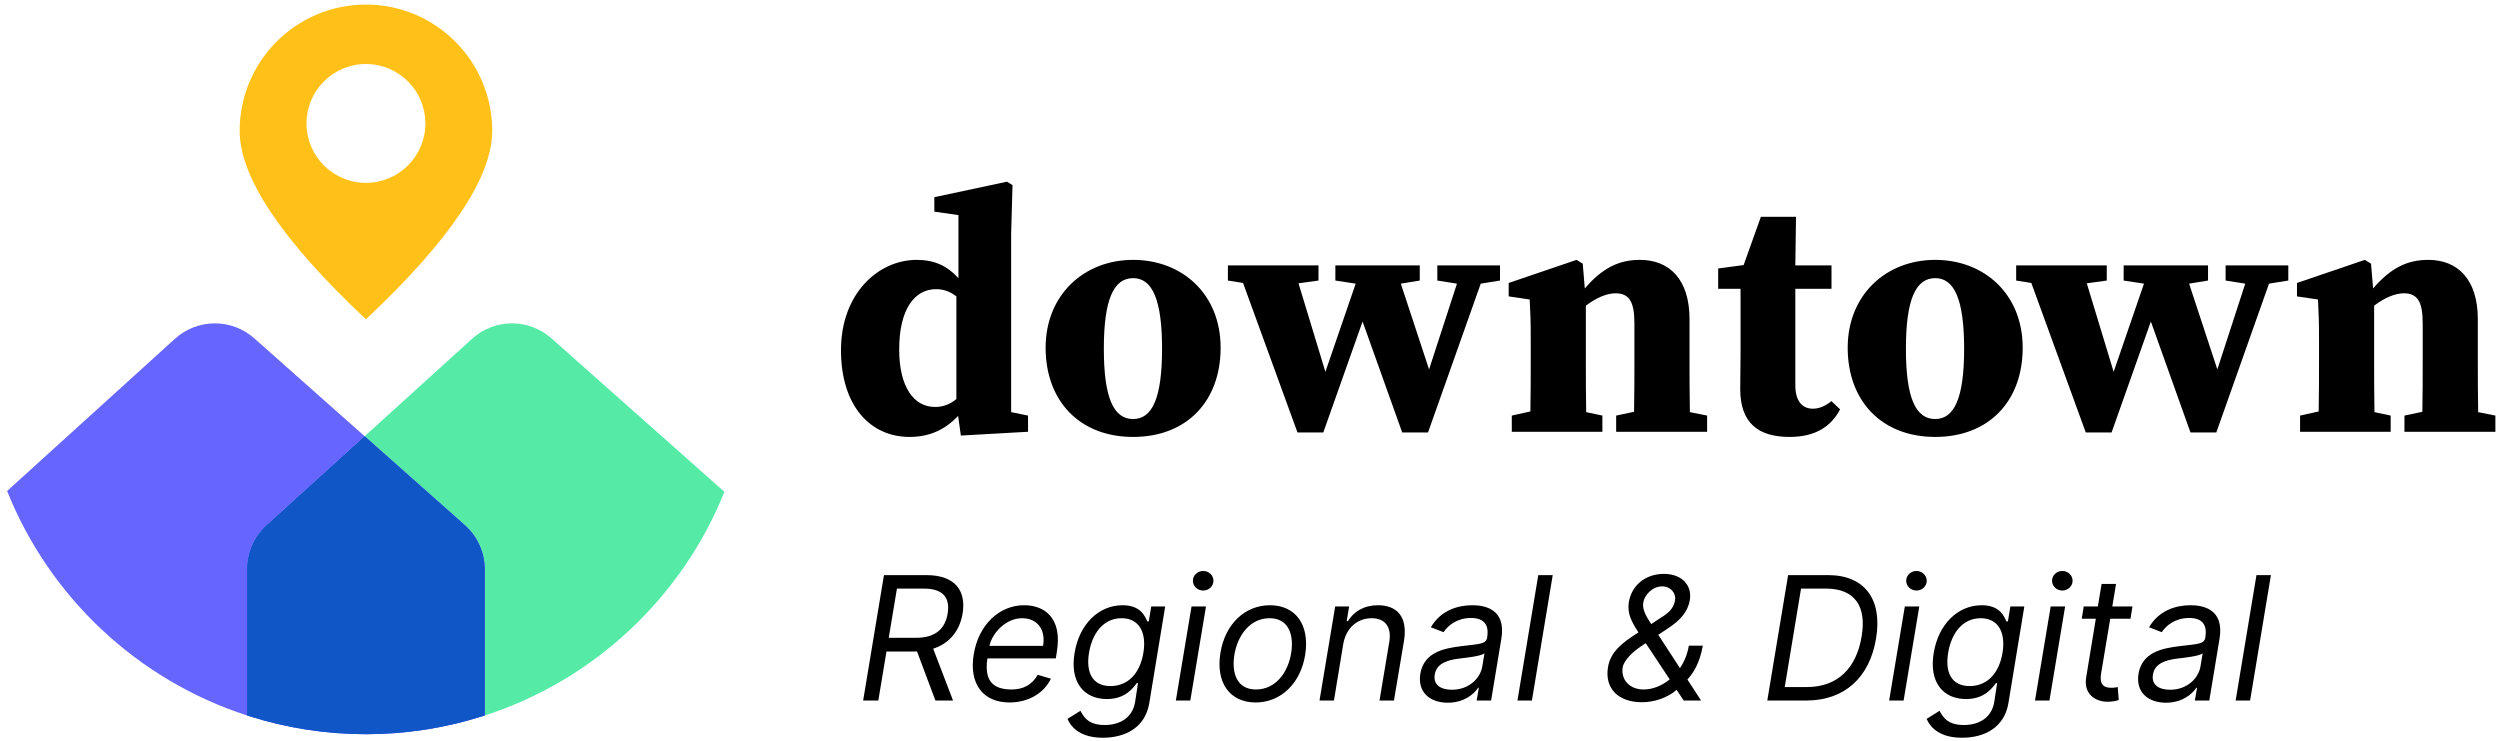
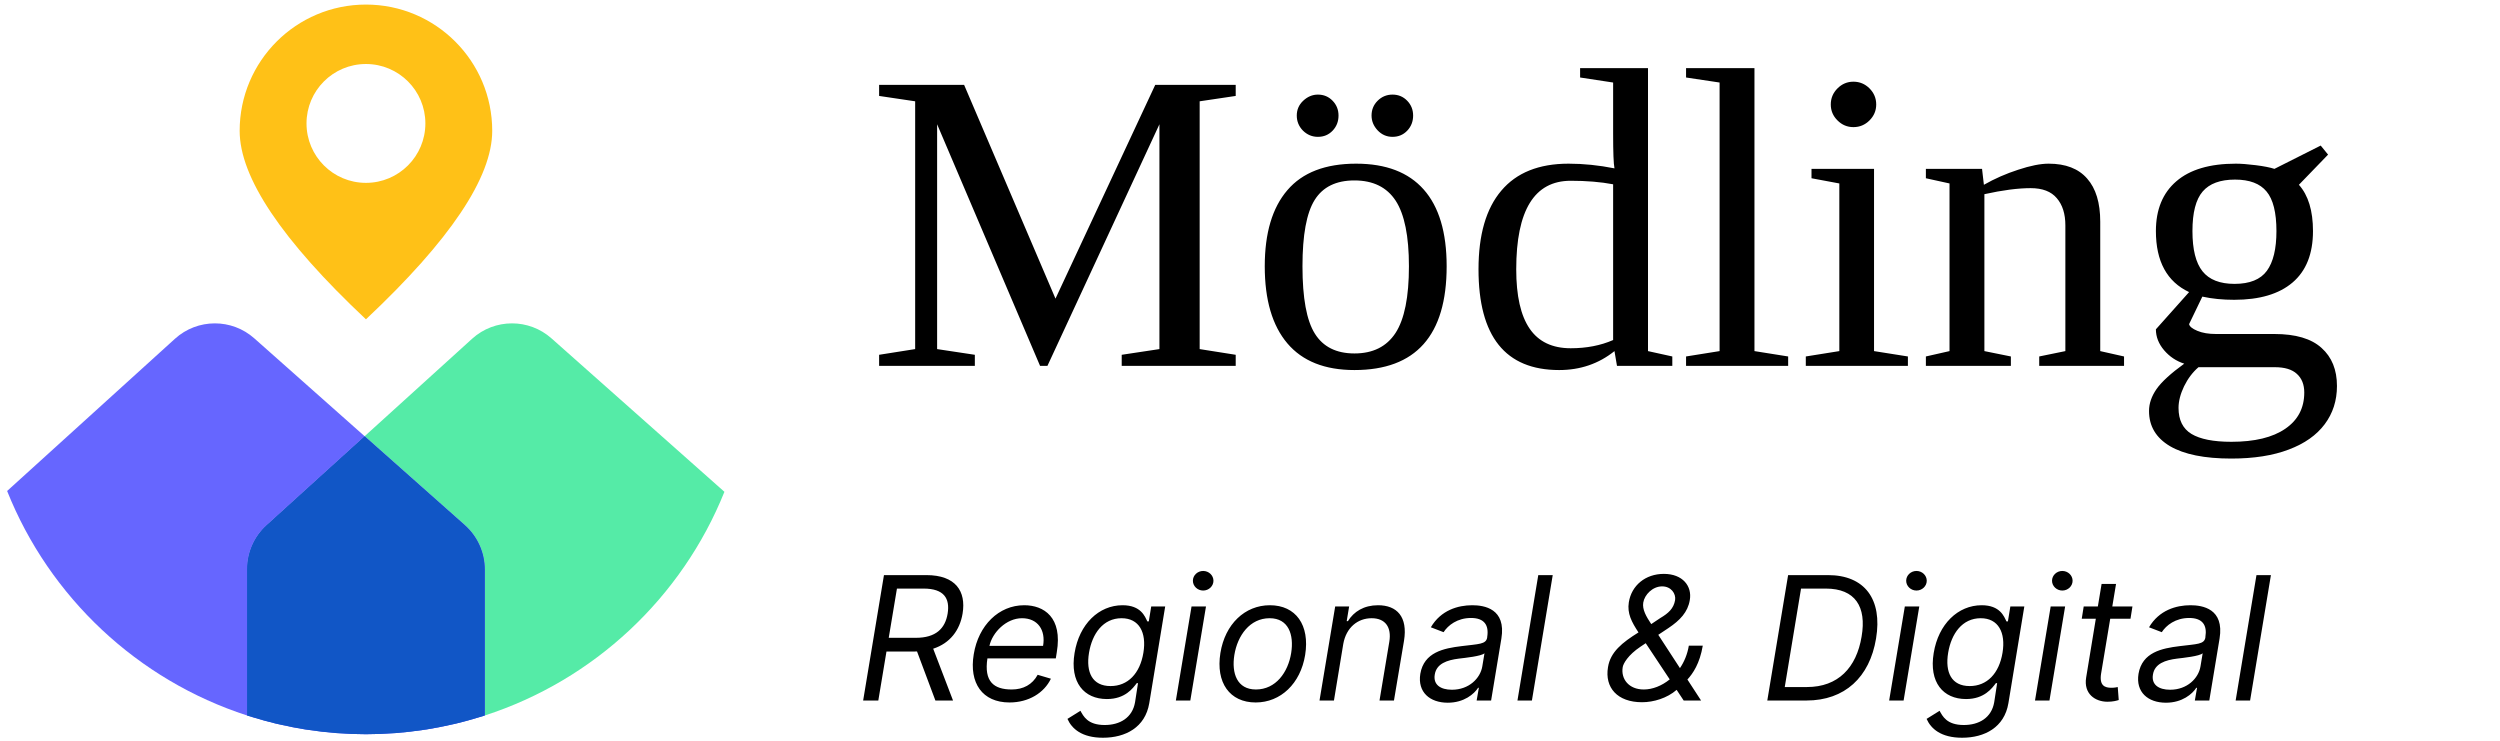
- <svg xmlns="http://www.w3.org/2000/svg" width="233" height="69" viewBox="0 0 233 69">
-   <g fill="none" fill-rule="evenodd">
-     <path fill="#000" d="M85.353 59.444C87.225 59.444 88.092 58.577 88.32 57.184 88.548 55.769 87.978 54.856 86.083 54.856L83.595 54.856 82.83 59.444 85.353 59.444zM82.385 53.6L86.334 53.6C89.073 53.6 90.055 55.107 89.713 57.184 89.456 58.725 88.554 59.946 86.973 60.46L88.822 65.288 87.179 65.288 85.467 60.716C85.369 60.722 85.273 60.722 85.17 60.722L82.619 60.722 81.859 65.288 80.445 65.288 82.385 53.6 82.385 53.6zM97.214 60.197C97.471 58.714 96.717 57.618 95.25 57.618 93.778 57.618 92.483 58.953 92.215 60.197L97.214 60.197zM90.754 60.973C91.193 58.28 93.088 56.408 95.456 56.408 97.288 56.408 99.045 57.526 98.492 60.791L98.401 61.362 92.027 61.362C91.701 63.507 92.603 64.26 94.292 64.26 95.37 64.26 96.215 63.804 96.711 62.891L97.944 63.256C97.311 64.58 95.872 65.47 94.086 65.47 91.558 65.47 90.303 63.667 90.754 60.973L90.754 60.973zM106.564 60.837C106.878 58.942 106.164 57.618 104.532 57.618 102.809 57.618 101.793 59.056 101.496 60.837 101.194 62.663 101.805 63.941 103.505 63.941 105.114 63.941 106.244 62.777 106.564 60.837zM99.487 67L100.697 66.247C100.971 66.731 101.348 67.571 102.957 67.571 104.361 67.571 105.536 66.909 105.787 65.448L106.062 63.667 105.947 63.667C105.582 64.146 104.869 65.151 103.162 65.151 101.034 65.151 99.693 63.598 100.15 60.859 100.589 58.166 102.409 56.408 104.623 56.408 106.336 56.408 106.712 57.458 106.929 57.915L107.067 57.915 107.294 56.522 108.596 56.522 107.111 65.539C106.735 67.798 104.886 68.757 102.797 68.757 100.828 68.757 99.893 67.919 99.487 67L99.487 67zM111.177 54.126C111.177 53.623 111.61 53.213 112.136 53.213 112.66 53.213 113.094 53.623 113.094 54.126 113.094 54.628 112.66 55.039 112.136 55.039 111.61 55.039 111.177 54.628 111.177 54.126zM111.051 56.522L112.398 56.522 110.937 65.288 109.59 65.288 111.051 56.522 111.051 56.522zM120.338 60.859C120.612 59.147 120.087 57.618 118.329 57.618 116.481 57.618 115.333 59.239 115.042 61.042 114.769 62.753 115.293 64.26 117.051 64.26 118.901 64.26 120.047 62.669 120.338 60.859zM113.741 60.859C114.175 58.166 116.024 56.408 118.353 56.408 120.772 56.408 122.09 58.257 121.64 61.042 121.205 63.713 119.357 65.47 117.028 65.47 114.609 65.47 113.296 63.622 113.741 60.859L113.741 60.859zM124.324 65.288L122.978 65.288 124.439 56.522 125.74 56.522 125.512 57.891 125.626 57.891C126.174 57.002 127.11 56.408 128.434 56.408 130.192 56.408 131.219 57.481 130.854 59.717L129.917 65.288 128.57 65.288 129.484 59.809C129.712 58.44 129.096 57.618 127.84 57.618 126.539 57.618 125.466 58.485 125.193 60.014L124.324 65.288M138.149 62.115L138.354 60.882C138.08 61.156 136.527 61.316 135.957 61.384 134.885 61.521 133.88 61.84 133.72 62.868 133.561 63.804 134.245 64.284 135.319 64.284 136.916 64.284 137.966 63.211 138.149 62.115zM132.373 62.799C132.716 60.791 134.542 60.425 136.208 60.22 137.829 60.014 138.491 60.06 138.606 59.422L138.606 59.376C138.788 58.257 138.331 57.595 137.099 57.595 135.82 57.595 134.953 58.28 134.542 58.919L133.355 58.463C134.291 56.865 135.889 56.408 137.213 56.408 138.331 56.408 140.386 56.727 139.929 59.512L138.971 65.288 137.623 65.288 137.829 64.1 137.761 64.1C137.396 64.672 136.459 65.493 134.93 65.493 133.264 65.493 132.1 64.511 132.373 62.799L132.373 62.799z" />
-     <polyline fill="#000" points="142.774 65.288 141.427 65.288 143.367 53.6 144.714 53.6 142.774 65.288" />
-     <path fill="#000" d="M154.75 57.595C155.481 57.161 155.984 56.727 156.12 55.928 156.211 55.335 155.755 54.65 154.91 54.65 154.02 54.65 153.273 55.426 153.152 56.157 153.044 56.807 153.432 57.464 153.895 58.166L154.75 57.595zM153.381 59.946L152.902 60.266C151.72 61.053 151.28 61.864 151.236 62.183 151.053 63.279 151.806 64.26 153.198 64.26 154.009 64.26 154.876 63.923 155.618 63.319L153.381 59.946zM149.865 62.183C150.088 60.768 151.184 59.889 152.707 58.942 152.069 57.971 151.641 57.173 151.806 56.134 152.057 54.559 153.358 53.486 155.07 53.486 156.828 53.486 157.718 54.628 157.489 55.928 157.307 57.048 156.571 57.818 155.504 58.531L154.551 59.165 156.571 62.269C156.971 61.681 157.267 60.973 157.399 60.174L158.699 60.174C158.42 61.84 157.78 62.771 157.267 63.331L158.54 65.288 156.919 65.288 156.263 64.294C155.372 65.071 154.111 65.448 153.038 65.448 150.733 65.448 149.546 64.078 149.865 62.183L149.865 62.183zM168.41 64.032C171.31 64.032 173.022 62.229 173.501 59.33 173.981 56.545 172.907 54.856 170.168 54.856L167.857 54.856 166.339 64.032 168.41 64.032zM164.712 65.288L166.652 53.6 170.373 53.6C173.775 53.6 175.464 55.838 174.848 59.512 174.254 63.119 171.926 65.288 168.364 65.288L164.712 65.288 164.712 65.288zM177.656 54.126C177.656 53.623 178.09 53.213 178.615 53.213 179.14 53.213 179.573 53.623 179.573 54.126 179.573 54.628 179.14 55.039 178.615 55.039 178.09 55.039 177.656 54.628 177.656 54.126zM177.53 56.522L178.877 56.522 177.416 65.288 176.069 65.288 177.53 56.522 177.53 56.522zM186.635 60.837C186.949 58.942 186.236 57.618 184.604 57.618 182.88 57.618 181.864 59.056 181.568 60.837 181.265 62.663 181.876 63.941 183.576 63.941 185.186 63.941 186.316 62.777 186.635 60.837zM179.559 67L180.769 66.247C181.042 66.731 181.419 67.571 183.028 67.571 184.433 67.571 185.608 66.909 185.86 65.448L186.133 63.667 186.019 63.667C185.653 64.146 184.941 65.151 183.234 65.151 181.106 65.151 179.764 63.598 180.221 60.859 180.66 58.166 182.481 56.408 184.694 56.408 186.406 56.408 186.783 57.458 187 57.915L187.137 57.915 187.365 56.522 188.667 56.522 187.183 65.539C186.807 67.798 184.957 68.757 182.868 68.757 180.9 68.757 179.964 67.919 179.559 67L179.559 67zM191.249 54.126C191.249 53.623 191.683 53.213 192.208 53.213 192.733 53.213 193.166 53.623 193.166 54.126 193.166 54.628 192.733 55.039 192.208 55.039 191.683 55.039 191.249 54.628 191.249 54.126zM191.123 56.522L192.47 56.522 191.009 65.288 189.662 65.288 191.123 56.522 191.123 56.522zM198.562 57.664L196.673 57.664 195.822 62.777C195.64 63.919 196.188 64.1 196.781 64.1 197.078 64.1 197.26 64.055 197.374 64.032L197.466 65.242C197.26 65.31 196.918 65.402 196.416 65.402 195.275 65.402 194.179 64.672 194.43 63.142L195.331 57.664 194.019 57.664 194.201 56.522 195.52 56.522 195.868 54.423 197.215 54.423 196.866 56.522 198.744 56.522 198.562 57.664M205.084 62.115L205.289 60.882C205.016 61.156 203.463 61.316 202.893 61.384 201.82 61.521 200.816 61.84 200.655 62.868 200.496 63.804 201.181 64.284 202.254 64.284 203.852 64.284 204.902 63.211 205.084 62.115zM199.309 62.799C199.652 60.791 201.478 60.425 203.144 60.22 204.765 60.014 205.427 60.06 205.541 59.422L205.541 59.376C205.724 58.257 205.267 57.595 204.034 57.595 202.756 57.595 201.889 58.28 201.478 58.919L200.29 58.463C201.227 56.865 202.824 56.408 204.149 56.408 205.267 56.408 207.321 56.727 206.864 59.512L205.906 65.288 204.559 65.288 204.765 64.1 204.696 64.1C204.331 64.672 203.395 65.493 201.865 65.493 200.199 65.493 199.035 64.511 199.309 62.799L199.309 62.799z" />
-     <polyline fill="#000" points="209.709 65.288 208.362 65.288 210.303 53.6 211.65 53.6 209.709 65.288" />
-     <path fill="#000" d="M87.144 37.929C87.914 37.929 88.557 37.673 89.135 37.191L89.135 27.624C88.557 27.174 87.946 26.95 87.24 26.95 85.281 26.95 83.805 28.748 83.805 32.568 83.805 36.099 85.186 37.929 87.144 37.929zM89.295 38.764C88.043 40.081 86.598 40.722 84.768 40.722 81.141 40.722 78.379 37.865 78.379 32.632 78.379 27.399 81.815 24.22 85.443 24.22 87.111 24.22 88.3 24.798 89.327 25.923L89.327 20.048 87.08 19.726 87.08 18.378 93.854 16.933 94.367 17.255 94.239 21.749 94.239 38.411 95.813 38.732 95.813 40.241 89.552 40.594 89.295 38.764 89.295 38.764zM108.304 32.504C108.304 27.945 107.405 25.923 105.608 25.923 103.777 25.923 102.878 27.945 102.878 32.504 102.878 37.062 103.777 39.053 105.608 39.053 107.405 39.053 108.304 37.062 108.304 32.504zM97.452 32.407C97.452 27.496 101.016 24.22 105.608 24.22 110.166 24.22 113.762 27.399 113.762 32.407 113.762 37.416 110.583 40.722 105.608 40.722 100.599 40.722 97.452 37.351 97.452 32.407L97.452 32.407z" />
-     <polyline fill="#000" points="133.959 24.734 139.802 24.734 139.802 26.147 138.004 26.436 133.092 40.305 130.685 40.305 126.992 29.967 123.332 40.305 120.925 40.305 115.852 26.372 114.44 26.147 114.44 24.734 122.883 24.734 122.883 26.147 121.021 26.404 123.526 34.655 126.35 26.436 124.456 26.147 124.456 24.734 132.321 24.734 132.321 26.147 130.556 26.436 133.189 34.43 135.789 26.436 133.959 26.147 133.959 24.734" />
-     <path fill="#000" d="M140.899 38.732L142.632 38.346C142.664 36.805 142.664 34.847 142.664 33.499L142.664 31.637C142.664 29.871 142.632 29.197 142.568 27.913L140.61 27.624 140.61 26.372 146.934 24.22 147.512 24.574 147.704 26.885C149.373 24.927 150.946 24.22 152.841 24.22 155.602 24.22 157.464 26.05 157.464 29.743L157.464 33.499C157.464 34.912 157.464 36.838 157.496 38.411L159.102 38.732 159.102 40.241 150.626 40.241 150.626 38.732 152.295 38.379C152.327 36.805 152.327 34.88 152.327 33.499L152.327 30.127C152.327 28.073 151.814 27.335 150.562 27.335 149.759 27.335 148.764 27.752 147.801 28.491L147.801 33.499C147.801 34.847 147.801 36.838 147.832 38.411L149.342 38.732 149.342 40.241 140.899 40.241 140.899 38.732M162.188 36.26C162.188 35.136 162.219 34.301 162.219 33.049L162.219 26.918 160.133 26.918 160.133 25.023 162.508 24.702 164.113 20.208 167.388 20.208 167.324 24.734 170.695 24.734 170.695 26.918 167.324 26.918 167.324 35.907C167.324 37.416 167.998 38.09 168.961 38.09 169.539 38.09 170.085 37.865 170.695 37.383L171.497 38.154C170.631 39.792 169.154 40.722 166.778 40.722 163.889 40.722 162.188 39.438 162.188 36.26M183.057 32.504C183.057 27.945 182.158 25.923 180.361 25.923 178.53 25.923 177.631 27.945 177.631 32.504 177.631 37.062 178.53 39.053 180.361 39.053 182.158 39.053 183.057 37.062 183.057 32.504zM172.205 32.407C172.205 27.496 175.77 24.22 180.361 24.22 184.919 24.22 188.515 27.399 188.515 32.407 188.515 37.416 185.336 40.722 180.361 40.722 175.352 40.722 172.205 37.351 172.205 32.407L172.205 32.407z" />
-     <polyline fill="#000" points="207.427 24.734 213.27 24.734 213.27 26.147 211.472 26.436 206.56 40.305 204.152 40.305 200.46 29.967 196.8 40.305 194.393 40.305 189.319 26.372 187.907 26.147 187.907 24.734 196.351 24.734 196.351 26.147 194.488 26.404 196.992 34.655 199.819 26.436 197.924 26.147 197.924 24.734 205.789 24.734 205.789 26.147 204.024 26.436 206.656 34.43 209.257 26.436 207.427 26.147 207.427 24.734" />
-     <path fill="#000" d="M214.367,38.732 L216.101,38.346 C216.133,36.805 216.133,34.847 216.133,33.499 L216.133,31.637 C216.133,29.871 216.101,29.197 216.036,27.913 L214.078,27.624 L214.078,26.372 L220.402,24.22 L220.981,24.574 L221.173,26.885 C222.842,24.927 224.415,24.22 226.31,24.22 C229.07,24.22 230.933,26.05 230.933,29.743 L230.933,33.499 C230.933,34.912 230.933,36.838 230.965,38.411 L232.57,38.732 L232.57,40.241 L224.095,40.241 L224.095,38.732 L225.764,38.379 C225.796,36.805 225.796,34.88 225.796,33.499 L225.796,30.127 C225.796,28.073 225.282,27.335 224.03,27.335 C223.228,27.335 222.233,27.752 221.27,28.491 L221.27,33.499 C221.27,34.847 221.27,36.838 221.301,38.411 L222.811,38.732 L222.811,40.241 L214.367,40.241 L214.367,38.732" />
-     <path fill="#FFC117" d="M34.106,29.76 L34.105,29.76 C26.259,22.384 22.336,16.529 22.336,12.196 C22.336,5.696 27.606,0.426 34.106,0.426 C40.606,0.426 45.875,5.696 45.875,12.196 C45.875,16.529 41.952,22.384 34.106,29.76 M34.106,5.965 C31.047,5.965 28.567,8.445 28.567,11.503 C28.567,14.562 31.047,17.043 34.106,17.043 C37.164,17.043 39.645,14.562 39.645,11.503 C39.645,8.445 37.164,5.965 34.106,5.965" />
-     <path fill="#66F" d="M23.028,66.683 C12.824,63.383 4.613,55.655 0.664,45.759 L16.305,31.574 C17.36,30.617 18.692,30.138 20.026,30.138 C21.339,30.138 22.652,30.603 23.701,31.534 L33.983,40.657 L24.846,48.945 C23.689,49.995 23.028,51.485 23.028,53.048 L23.028,66.683" />
-     <path fill="#55EBA7" d="M45.183,66.683 L45.183,53.085 C45.183,51.501 44.505,49.993 43.32,48.941 L33.983,40.657 L43.998,31.574 C45.053,30.617 46.386,30.138 47.719,30.138 C49.032,30.138 50.346,30.603 51.396,31.534 L67.516,45.837 C63.555,55.696 55.36,63.391 45.183,66.683" />
-     <path fill="#4D4DFF" d="M34.106,68.429 C33.191,68.429 32.283,68.391 31.386,68.324 L31.252,68.316 C30.411,68.251 29.582,68.149 28.759,68.026 C28.651,68.01 28.542,67.998 28.435,67.981 C27.674,67.861 26.925,67.709 26.181,67.542 C26.015,67.505 25.847,67.471 25.682,67.431 C24.982,67.263 24.292,67.068 23.609,66.86 C23.421,66.803 23.232,66.75 23.045,66.69 L23.028,66.683 L23.028,53.048 C23.028,51.485 23.689,49.995 24.846,48.945 L33.983,40.657 L43.32,48.941 C44.505,49.993 45.183,51.501 45.183,53.085 L45.183,66.683 L45.155,66.693 C44.964,66.755 44.77,66.809 44.576,66.868 C43.897,67.075 43.212,67.268 42.516,67.434 C42.349,67.475 42.178,67.508 42.01,67.546 C41.271,67.712 40.525,67.862 39.77,67.982 C39.659,68 39.547,68.012 39.437,68.028 C38.617,68.15 37.792,68.251 36.956,68.316 L36.816,68.325 C35.921,68.391 35.018,68.429 34.106,68.429" />
-     <path fill="#1156C6" d="M43.32,48.941 L33.983,40.657 L24.846,48.945 C23.689,49.995 23.028,51.485 23.028,53.048 L23.028,66.683 L23.045,66.69 C23.232,66.75 23.421,66.803 23.608,66.86 C24.292,67.068 24.982,67.263 25.682,67.431 C25.847,67.471 26.015,67.505 26.181,67.542 C26.925,67.709 27.674,67.861 28.435,67.981 C28.542,67.998 28.651,68.01 28.759,68.026 C29.582,68.149 30.411,68.251 31.252,68.316 L31.386,68.324 C32.283,68.391 33.191,68.429 34.106,68.429 C35.018,68.429 35.921,68.391 36.816,68.325 L36.956,68.316 C37.792,68.251 38.617,68.15 39.437,68.028 C39.547,68.012 39.659,68 39.77,67.982 C40.525,67.862 41.271,67.712 42.01,67.546 C42.178,67.508 42.349,67.475 42.516,67.434 C43.212,67.268 43.897,67.075 44.576,66.868 C44.77,66.809 44.964,66.755 45.155,66.693 L45.183,66.683 L45.183,53.085 C45.183,51.501 44.505,49.993 43.32,48.941" />
+ <svg xmlns="http://www.w3.org/2000/svg" id="svg40" version="1.1" viewBox="0 0 233 69" height="69" width="233">
+   <defs id="defs44" />
+   <g id="g38" fill-rule="evenodd" fill="none">
+     <path id="path10" d="M85.353 59.444C87.225 59.444 88.092 58.577 88.32 57.184 88.548 55.769 87.978 54.856 86.083 54.856L83.595 54.856 82.83 59.444 85.353 59.444zM82.385 53.6L86.334 53.6C89.073 53.6 90.055 55.107 89.713 57.184 89.456 58.725 88.554 59.946 86.973 60.46L88.822 65.288 87.179 65.288 85.467 60.716C85.369 60.722 85.273 60.722 85.17 60.722L82.619 60.722 81.859 65.288 80.445 65.288 82.385 53.6 82.385 53.6zM97.214 60.197C97.471 58.714 96.717 57.618 95.25 57.618 93.778 57.618 92.483 58.953 92.215 60.197L97.214 60.197zM90.754 60.973C91.193 58.28 93.088 56.408 95.456 56.408 97.288 56.408 99.045 57.526 98.492 60.791L98.401 61.362 92.027 61.362C91.701 63.507 92.603 64.26 94.292 64.26 95.37 64.26 96.215 63.804 96.711 62.891L97.944 63.256C97.311 64.58 95.872 65.47 94.086 65.47 91.558 65.47 90.303 63.667 90.754 60.973L90.754 60.973zM106.564 60.837C106.878 58.942 106.164 57.618 104.532 57.618 102.809 57.618 101.793 59.056 101.496 60.837 101.194 62.663 101.805 63.941 103.505 63.941 105.114 63.941 106.244 62.777 106.564 60.837zM99.487 67L100.697 66.247C100.971 66.731 101.348 67.571 102.957 67.571 104.361 67.571 105.536 66.909 105.787 65.448L106.062 63.667 105.947 63.667C105.582 64.146 104.869 65.151 103.162 65.151 101.034 65.151 99.693 63.598 100.15 60.859 100.589 58.166 102.409 56.408 104.623 56.408 106.336 56.408 106.712 57.458 106.929 57.915L107.067 57.915 107.294 56.522 108.596 56.522 107.111 65.539C106.735 67.798 104.886 68.757 102.797 68.757 100.828 68.757 99.893 67.919 99.487 67L99.487 67zM111.177 54.126C111.177 53.623 111.61 53.213 112.136 53.213 112.66 53.213 113.094 53.623 113.094 54.126 113.094 54.628 112.66 55.039 112.136 55.039 111.61 55.039 111.177 54.628 111.177 54.126zM111.051 56.522L112.398 56.522 110.937 65.288 109.59 65.288 111.051 56.522 111.051 56.522zM120.338 60.859C120.612 59.147 120.087 57.618 118.329 57.618 116.481 57.618 115.333 59.239 115.042 61.042 114.769 62.753 115.293 64.26 117.051 64.26 118.901 64.26 120.047 62.669 120.338 60.859zM113.741 60.859C114.175 58.166 116.024 56.408 118.353 56.408 120.772 56.408 122.09 58.257 121.64 61.042 121.205 63.713 119.357 65.47 117.028 65.47 114.609 65.47 113.296 63.622 113.741 60.859L113.741 60.859zM124.324 65.288L122.978 65.288 124.439 56.522 125.74 56.522 125.512 57.891 125.626 57.891C126.174 57.002 127.11 56.408 128.434 56.408 130.192 56.408 131.219 57.481 130.854 59.717L129.917 65.288 128.57 65.288 129.484 59.809C129.712 58.44 129.096 57.618 127.84 57.618 126.539 57.618 125.466 58.485 125.193 60.014L124.324 65.288M138.149 62.115L138.354 60.882C138.08 61.156 136.527 61.316 135.957 61.384 134.885 61.521 133.88 61.84 133.72 62.868 133.561 63.804 134.245 64.284 135.319 64.284 136.916 64.284 137.966 63.211 138.149 62.115zM132.373 62.799C132.716 60.791 134.542 60.425 136.208 60.22 137.829 60.014 138.491 60.06 138.606 59.422L138.606 59.376C138.788 58.257 138.331 57.595 137.099 57.595 135.82 57.595 134.953 58.28 134.542 58.919L133.355 58.463C134.291 56.865 135.889 56.408 137.213 56.408 138.331 56.408 140.386 56.727 139.929 59.512L138.971 65.288 137.623 65.288 137.829 64.1 137.761 64.1C137.396 64.672 136.459 65.493 134.93 65.493 133.264 65.493 132.1 64.511 132.373 62.799L132.373 62.799z" fill="#000" />
+     <polyline id="polyline12" points="142.774 65.288 141.427 65.288 143.367 53.6 144.714 53.6 142.774 65.288" fill="#000" />
+     <path id="path14" d="M154.75 57.595C155.481 57.161 155.984 56.727 156.12 55.928 156.211 55.335 155.755 54.65 154.91 54.65 154.02 54.65 153.273 55.426 153.152 56.157 153.044 56.807 153.432 57.464 153.895 58.166L154.75 57.595zM153.381 59.946L152.902 60.266C151.72 61.053 151.28 61.864 151.236 62.183 151.053 63.279 151.806 64.26 153.198 64.26 154.009 64.26 154.876 63.923 155.618 63.319L153.381 59.946zM149.865 62.183C150.088 60.768 151.184 59.889 152.707 58.942 152.069 57.971 151.641 57.173 151.806 56.134 152.057 54.559 153.358 53.486 155.07 53.486 156.828 53.486 157.718 54.628 157.489 55.928 157.307 57.048 156.571 57.818 155.504 58.531L154.551 59.165 156.571 62.269C156.971 61.681 157.267 60.973 157.399 60.174L158.699 60.174C158.42 61.84 157.78 62.771 157.267 63.331L158.54 65.288 156.919 65.288 156.263 64.294C155.372 65.071 154.111 65.448 153.038 65.448 150.733 65.448 149.546 64.078 149.865 62.183L149.865 62.183zM168.41 64.032C171.31 64.032 173.022 62.229 173.501 59.33 173.981 56.545 172.907 54.856 170.168 54.856L167.857 54.856 166.339 64.032 168.41 64.032zM164.712 65.288L166.652 53.6 170.373 53.6C173.775 53.6 175.464 55.838 174.848 59.512 174.254 63.119 171.926 65.288 168.364 65.288L164.712 65.288 164.712 65.288zM177.656 54.126C177.656 53.623 178.09 53.213 178.615 53.213 179.14 53.213 179.573 53.623 179.573 54.126 179.573 54.628 179.14 55.039 178.615 55.039 178.09 55.039 177.656 54.628 177.656 54.126zM177.53 56.522L178.877 56.522 177.416 65.288 176.069 65.288 177.53 56.522 177.53 56.522zM186.635 60.837C186.949 58.942 186.236 57.618 184.604 57.618 182.88 57.618 181.864 59.056 181.568 60.837 181.265 62.663 181.876 63.941 183.576 63.941 185.186 63.941 186.316 62.777 186.635 60.837zM179.559 67L180.769 66.247C181.042 66.731 181.419 67.571 183.028 67.571 184.433 67.571 185.608 66.909 185.86 65.448L186.133 63.667 186.019 63.667C185.653 64.146 184.941 65.151 183.234 65.151 181.106 65.151 179.764 63.598 180.221 60.859 180.66 58.166 182.481 56.408 184.694 56.408 186.406 56.408 186.783 57.458 187 57.915L187.137 57.915 187.365 56.522 188.667 56.522 187.183 65.539C186.807 67.798 184.957 68.757 182.868 68.757 180.9 68.757 179.964 67.919 179.559 67L179.559 67zM191.249 54.126C191.249 53.623 191.683 53.213 192.208 53.213 192.733 53.213 193.166 53.623 193.166 54.126 193.166 54.628 192.733 55.039 192.208 55.039 191.683 55.039 191.249 54.628 191.249 54.126zM191.123 56.522L192.47 56.522 191.009 65.288 189.662 65.288 191.123 56.522 191.123 56.522zM198.562 57.664L196.673 57.664 195.822 62.777C195.64 63.919 196.188 64.1 196.781 64.1 197.078 64.1 197.26 64.055 197.374 64.032L197.466 65.242C197.26 65.31 196.918 65.402 196.416 65.402 195.275 65.402 194.179 64.672 194.43 63.142L195.331 57.664 194.019 57.664 194.201 56.522 195.52 56.522 195.868 54.423 197.215 54.423 196.866 56.522 198.744 56.522 198.562 57.664M205.084 62.115L205.289 60.882C205.016 61.156 203.463 61.316 202.893 61.384 201.82 61.521 200.816 61.84 200.655 62.868 200.496 63.804 201.181 64.284 202.254 64.284 203.852 64.284 204.902 63.211 205.084 62.115zM199.309 62.799C199.652 60.791 201.478 60.425 203.144 60.22 204.765 60.014 205.427 60.06 205.541 59.422L205.541 59.376C205.724 58.257 205.267 57.595 204.034 57.595 202.756 57.595 201.889 58.28 201.478 58.919L200.29 58.463C201.227 56.865 202.824 56.408 204.149 56.408 205.267 56.408 207.321 56.727 206.864 59.512L205.906 65.288 204.559 65.288 204.765 64.1 204.696 64.1C204.331 64.672 203.395 65.493 201.865 65.493 200.199 65.493 199.035 64.511 199.309 62.799L199.309 62.799z" fill="#000" />
+     <polyline id="polyline16" points="209.709 65.288 208.362 65.288 210.303 53.6 211.65 53.6 209.709 65.288" fill="#000" />
+     <path id="path28" d="M34.106,29.76 L34.105,29.76 C26.259,22.384 22.336,16.529 22.336,12.196 C22.336,5.696 27.606,0.426 34.106,0.426 C40.606,0.426 45.875,5.696 45.875,12.196 C45.875,16.529 41.952,22.384 34.106,29.76 M34.106,5.965 C31.047,5.965 28.567,8.445 28.567,11.503 C28.567,14.562 31.047,17.043 34.106,17.043 C37.164,17.043 39.645,14.562 39.645,11.503 C39.645,8.445 37.164,5.965 34.106,5.965" fill="#FFC117" />
+     <path id="path30" d="M23.028,66.683 C12.824,63.383 4.613,55.655 0.664,45.759 L16.305,31.574 C17.36,30.617 18.692,30.138 20.026,30.138 C21.339,30.138 22.652,30.603 23.701,31.534 L33.983,40.657 L24.846,48.945 C23.689,49.995 23.028,51.485 23.028,53.048 L23.028,66.683" fill="#66F" />
+     <path id="path32" d="M45.183,66.683 L45.183,53.085 C45.183,51.501 44.505,49.993 43.32,48.941 L33.983,40.657 L43.998,31.574 C45.053,30.617 46.386,30.138 47.719,30.138 C49.032,30.138 50.346,30.603 51.396,31.534 L67.516,45.837 C63.555,55.696 55.36,63.391 45.183,66.683" fill="#55EBA7" />
+     <path id="path34" d="M34.106,68.429 C33.191,68.429 32.283,68.391 31.386,68.324 L31.252,68.316 C30.411,68.251 29.582,68.149 28.759,68.026 C28.651,68.01 28.542,67.998 28.435,67.981 C27.674,67.861 26.925,67.709 26.181,67.542 C26.015,67.505 25.847,67.471 25.682,67.431 C24.982,67.263 24.292,67.068 23.609,66.86 C23.421,66.803 23.232,66.75 23.045,66.69 L23.028,66.683 L23.028,53.048 C23.028,51.485 23.689,49.995 24.846,48.945 L33.983,40.657 L43.32,48.941 C44.505,49.993 45.183,51.501 45.183,53.085 L45.183,66.683 L45.155,66.693 C44.964,66.755 44.77,66.809 44.576,66.868 C43.897,67.075 43.212,67.268 42.516,67.434 C42.349,67.475 42.178,67.508 42.01,67.546 C41.271,67.712 40.525,67.862 39.77,67.982 C39.659,68 39.547,68.012 39.437,68.028 C38.617,68.15 37.792,68.251 36.956,68.316 L36.816,68.325 C35.921,68.391 35.018,68.429 34.106,68.429" fill="#4D4DFF" />
+     <path id="path36" d="M43.32,48.941 L33.983,40.657 L24.846,48.945 C23.689,49.995 23.028,51.485 23.028,53.048 L23.028,66.683 L23.045,66.69 C23.232,66.75 23.421,66.803 23.608,66.86 C24.292,67.068 24.982,67.263 25.682,67.431 C25.847,67.471 26.015,67.505 26.181,67.542 C26.925,67.709 27.674,67.861 28.435,67.981 C28.542,67.998 28.651,68.01 28.759,68.026 C29.582,68.149 30.411,68.251 31.252,68.316 L31.386,68.324 C32.283,68.391 33.191,68.429 34.106,68.429 C35.018,68.429 35.921,68.391 36.816,68.325 L36.956,68.316 C37.792,68.251 38.617,68.15 39.437,68.028 C39.547,68.012 39.659,68 39.77,67.982 C40.525,67.862 41.271,67.712 42.01,67.546 C42.178,67.508 42.349,67.475 42.516,67.434 C43.212,67.268 43.897,67.075 44.576,66.868 C44.77,66.809 44.964,66.755 45.155,66.693 L45.183,66.683 L45.183,53.085 C45.183,51.501 44.505,49.993 43.32,48.941" fill="#1156C6" />
+     <text id="text50" y="34.098" x="80.779" style="font-style:normal;font-weight:normal;font-size:40px;line-height:1.25;font-family:sans-serif;fill:#000000;fill-opacity:1;stroke:none" xml:space="preserve">
+       <tspan style="font-style:normal;font-variant:normal;font-weight:normal;font-stretch:normal;font-family:'Times New Roman';-inkscape-font-specification:'Times New Roman, '" y="34.098" x="80.779" id="tspan48">Mödling</tspan>
+     </text>
  </g>
</svg>
